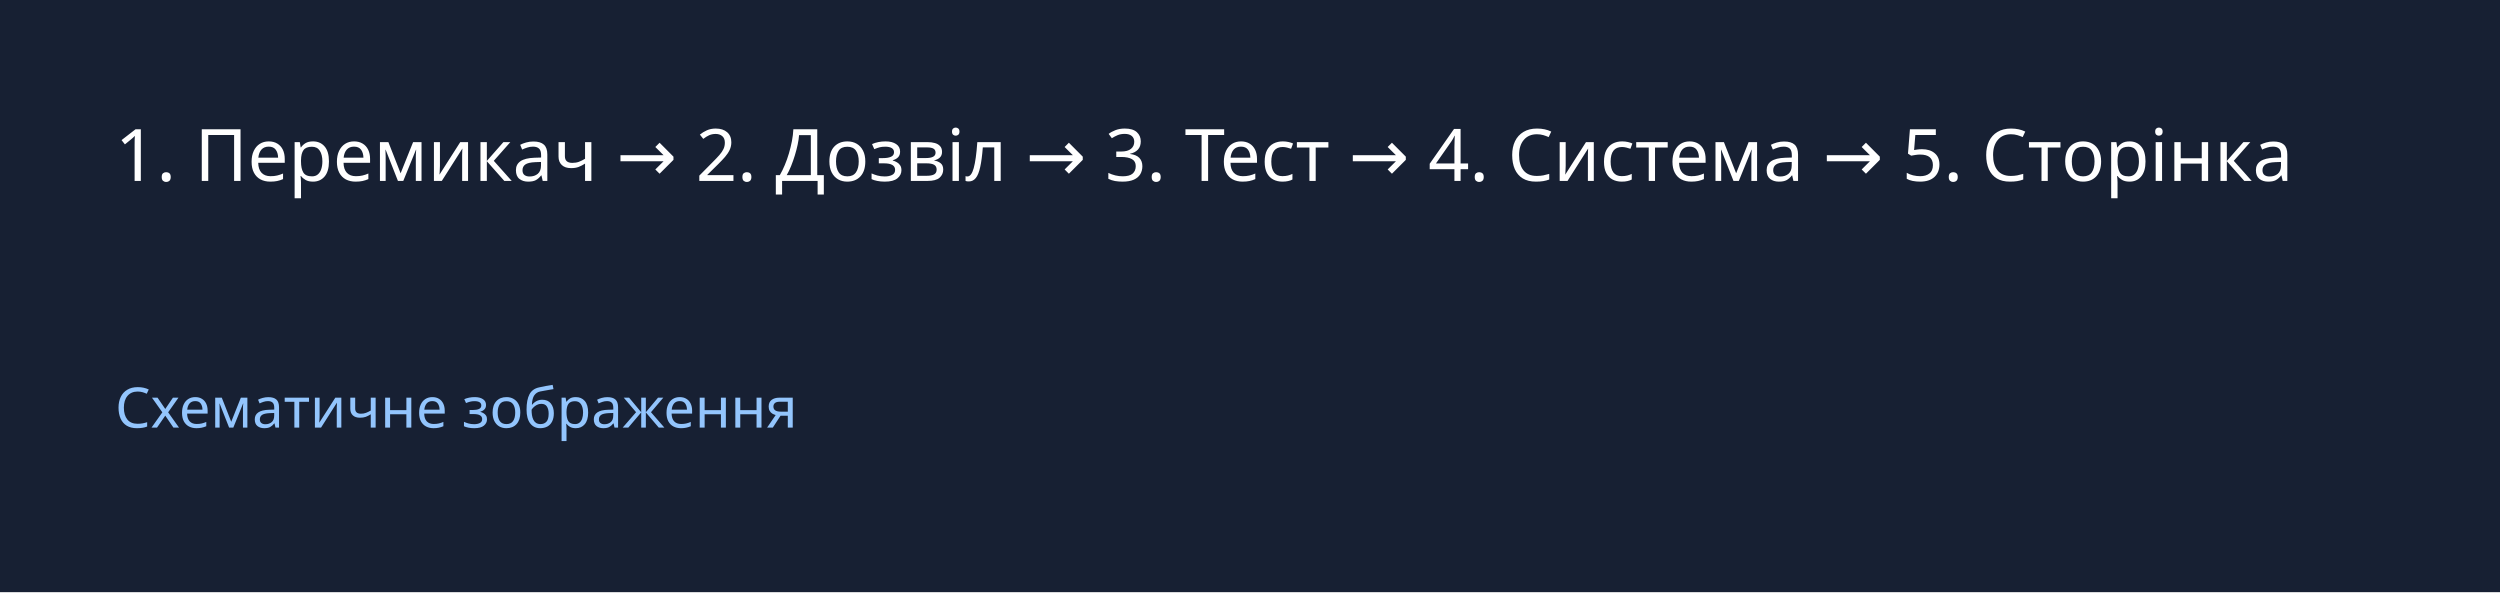
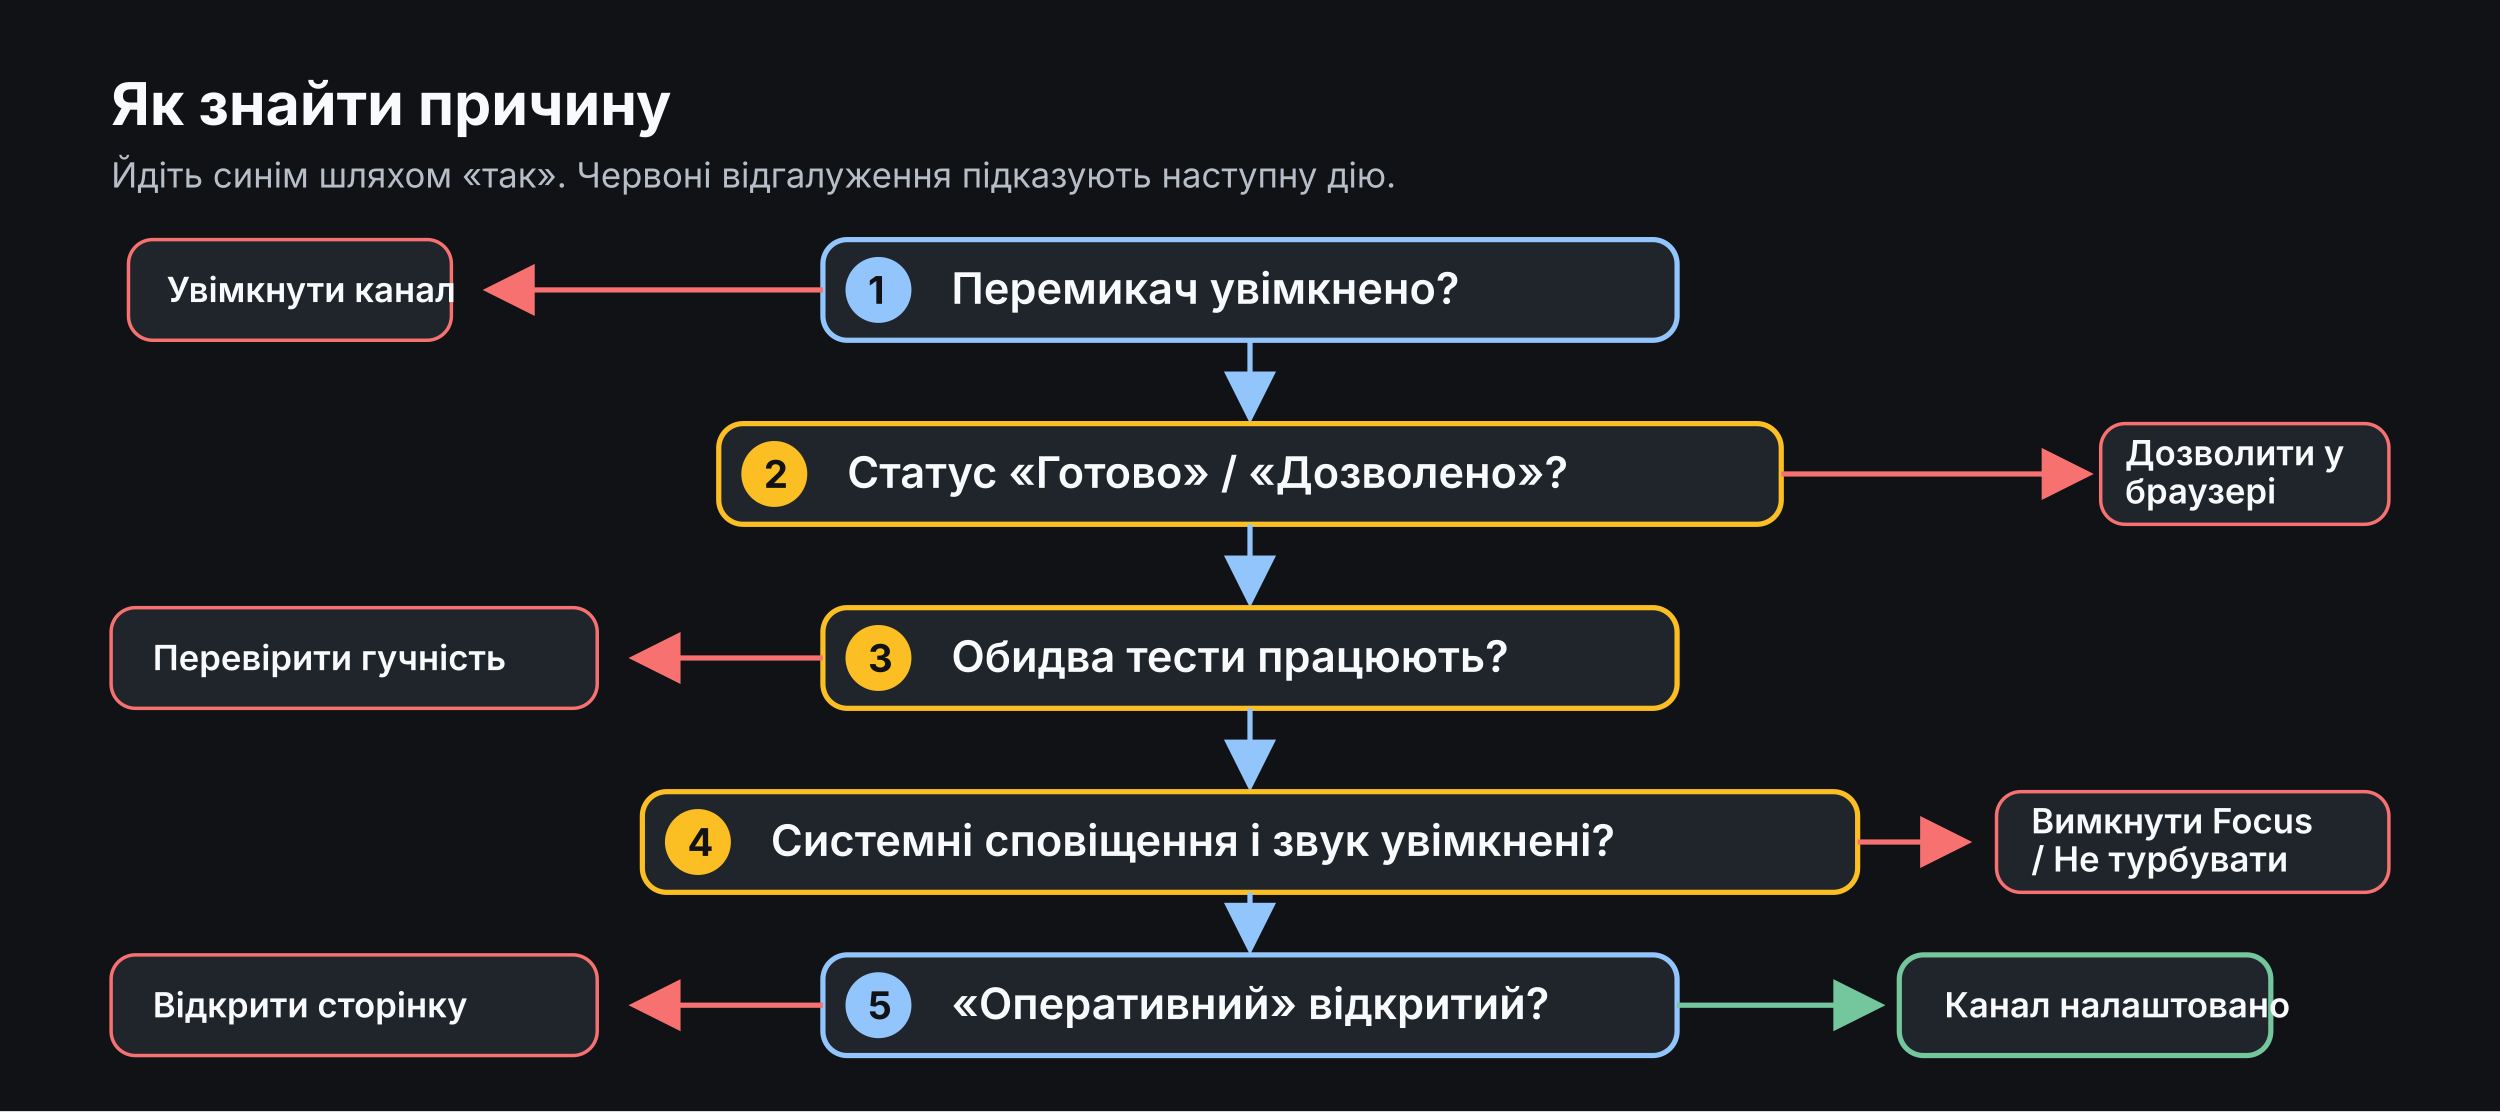
- <svg xmlns="http://www.w3.org/2000/svg" width="760" height="180" role="img">
-   <rect width="100%" height="100%" fill="#172033" />
-   <text x="35" y="55" fill="white" font-size="22" font-family="sans-serif">1. Перемикач → 2. Дозвіл → 3. Тест → 4. Система → 5. Сторінка</text>
-   <text x="35" y="130" fill="#93c5fd" font-size="17" font-family="sans-serif">Схематичне зображення</text>
+ <svg xmlns="http://www.w3.org/2000/svg" width="1440" height="640" viewBox="0 0 1440 640" role="img" aria-labelledby="title-07 desc-07">
+   <style>text{font-family:Inter,system-ui,-apple-system,BlinkMacSystemFont,"Segoe UI",sans-serif}.h{font-size:34px;font-weight:700;fill:#f8fafc}.node{font-size:25px;font-weight:600;fill:#f8fafc}.action{font-size:20px;font-weight:600;fill:#f8fafc}.small{font-size:20px;fill:#b8bec8}.num{font-size:22px;font-weight:700;fill:#101216}</style>
+   <defs>
+     <marker id="arrow-07" markerWidth="10" markerHeight="10" refX="8" refY="5" orient="auto">
+       <path d="M0 0l10 5-10 5z" fill="#93c5fd" />
+     </marker>
+     <marker id="red-07" markerWidth="10" markerHeight="10" refX="8" refY="5" orient="auto">
+       <path d="M0 0l10 5-10 5z" fill="#f87171" />
+     </marker>
+     <marker id="green-07" markerWidth="10" markerHeight="10" refX="8" refY="5" orient="auto">
+       <path d="M0 0l10 5-10 5z" fill="#74c69d" />
+     </marker>
+   </defs>
+   <rect width="1440" height="640" fill="#101216" />
+   <text class="h" x="64" y="72">Як знайти причину</text>
+   <text class="small" x="64" y="108">Йдіть синім шляхом «так». Червоні відгалуження підказують наступну дію.</text>
+   <rect x="474" y="138" width="492" height="58" rx="14" fill="#20252c" stroke="#93c5fd" stroke-width="3" />
+   <circle cx="506" cy="167" r="19" fill="#93c5fd" />
+   <text class="num" x="500" y="175">1</text>
+   <text class="node" x="548" y="175">Перемикач увімкнено?</text>
+   <path d="M720 196v42" stroke="#93c5fd" stroke-width="3" marker-end="url(#arrow-07)" />
+   <path d="M474 167H284" stroke="#f87171" stroke-width="3" marker-end="url(#red-07)" />
+   <rect x="74" y="138" width="186" height="58" rx="14" fill="#20252c" stroke="#f87171" stroke-width="2" />
+   <text class="action" x="96" y="174">Увімкнути канал</text>
+   <rect x="414" y="244" width="612" height="58" rx="14" fill="#20252c" stroke="#fbbf24" stroke-width="3" />
+   <circle cx="446" cy="273" r="19" fill="#fbbf24" />
+   <text class="num" x="440" y="281">2</text>
+   <text class="node" x="488" y="281">Статус «Готово» / «Дозволено»?</text>
+   <path d="M720 302v42" stroke="#93c5fd" stroke-width="3" marker-end="url(#arrow-07)" />
+   <path d="M1026 273h174" stroke="#f87171" stroke-width="3" marker-end="url(#red-07)" />
+   <rect x="1210" y="244" width="166" height="58" rx="14" fill="#20252c" stroke="#f87171" stroke-width="2" />
+   <text class="action" x="1224" y="268">Дозволити у</text>
+   <text class="action" x="1224" y="290">браузері</text>
+   <rect x="474" y="350" width="492" height="58" rx="14" fill="#20252c" stroke="#fbbf24" stroke-width="3" />
+   <circle cx="506" cy="379" r="19" fill="#fbbf24" />
+   <text class="num" x="500" y="387">3</text>
+   <text class="node" x="548" y="387">Обидва тести працюють?</text>
+   <path d="M720 408v42" stroke="#93c5fd" stroke-width="3" marker-end="url(#arrow-07)" />
+   <path d="M474 379H368" stroke="#f87171" stroke-width="3" marker-end="url(#red-07)" />
+   <rect x="64" y="350" width="280" height="58" rx="14" fill="#20252c" stroke="#f87171" stroke-width="2" />
+   <text class="action" x="88" y="386">Перевірити гучність</text>
+   <rect x="370" y="456" width="700" height="58" rx="14" fill="#20252c" stroke="#fbbf24" stroke-width="3" />
+   <circle cx="402" cy="485" r="19" fill="#fbbf24" />
+   <text class="num" x="396" y="493">4</text>
+   <text class="node" x="444" y="493">Системні сповіщення і звук увімкнені?</text>
+   <path d="M720 514v30" stroke="#93c5fd" stroke-width="3" marker-end="url(#arrow-07)" />
+   <path d="M1070 485h60" stroke="#f87171" stroke-width="3" marker-end="url(#red-07)" />
+   <rect x="1150" y="456" width="226" height="58" rx="14" fill="#20252c" stroke="#f87171" stroke-width="2" />
+   <text class="action" x="1170" y="480">Вимкнути Focus</text>
+   <text class="action" x="1170" y="502">/ Не турбувати</text>
+   <rect x="474" y="550" width="492" height="58" rx="14" fill="#20252c" stroke="#93c5fd" stroke-width="3" />
+   <circle cx="506" cy="579" r="19" fill="#93c5fd" />
+   <text class="num" x="500" y="587">5</text>
+   <text class="node" x="548" y="587">«Оперативний» відкритий?</text>
+   <path d="M966 579h114" stroke="#74c69d" stroke-width="3" marker-end="url(#green-07)" />
+   <rect x="1094" y="550" width="214" height="58" rx="14" fill="#20252c" stroke="#74c69d" stroke-width="3" />
+   <text class="action" x="1120" y="586">Канал налаштовано</text>
+   <path d="M474 579H368" stroke="#f87171" stroke-width="3" marker-end="url(#red-07)" />
+   <rect x="64" y="550" width="280" height="58" rx="14" fill="#20252c" stroke="#f87171" stroke-width="2" />
+   <text class="action" x="88" y="586">Відкрити сторінку</text>
</svg>
